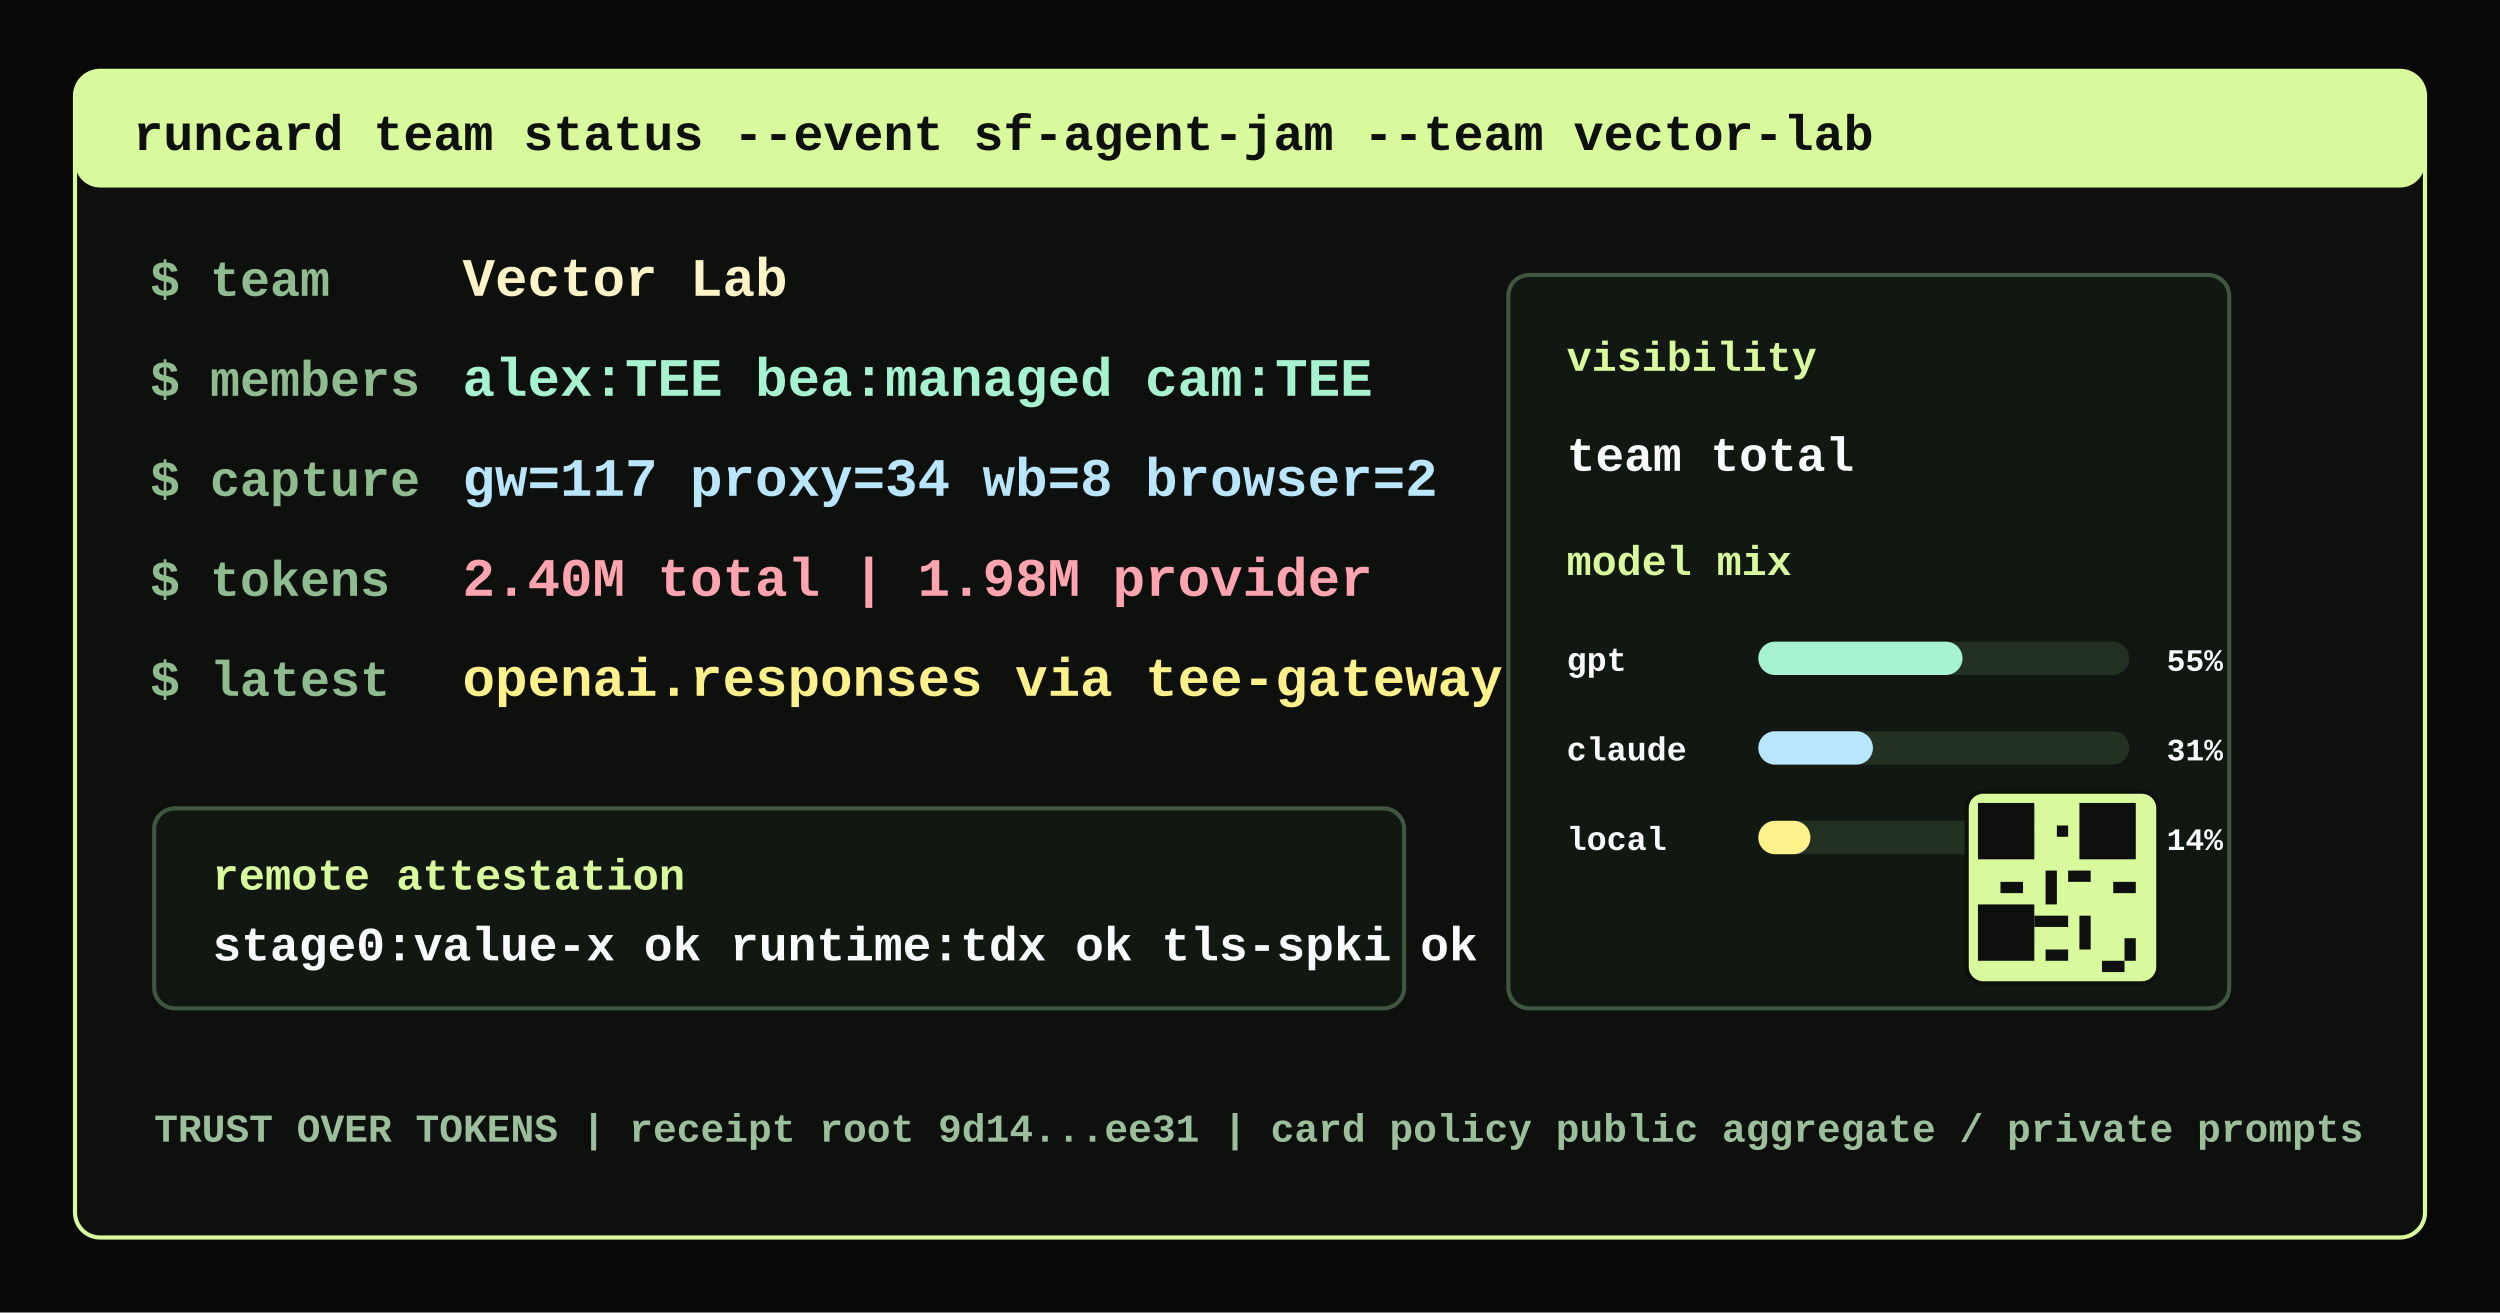
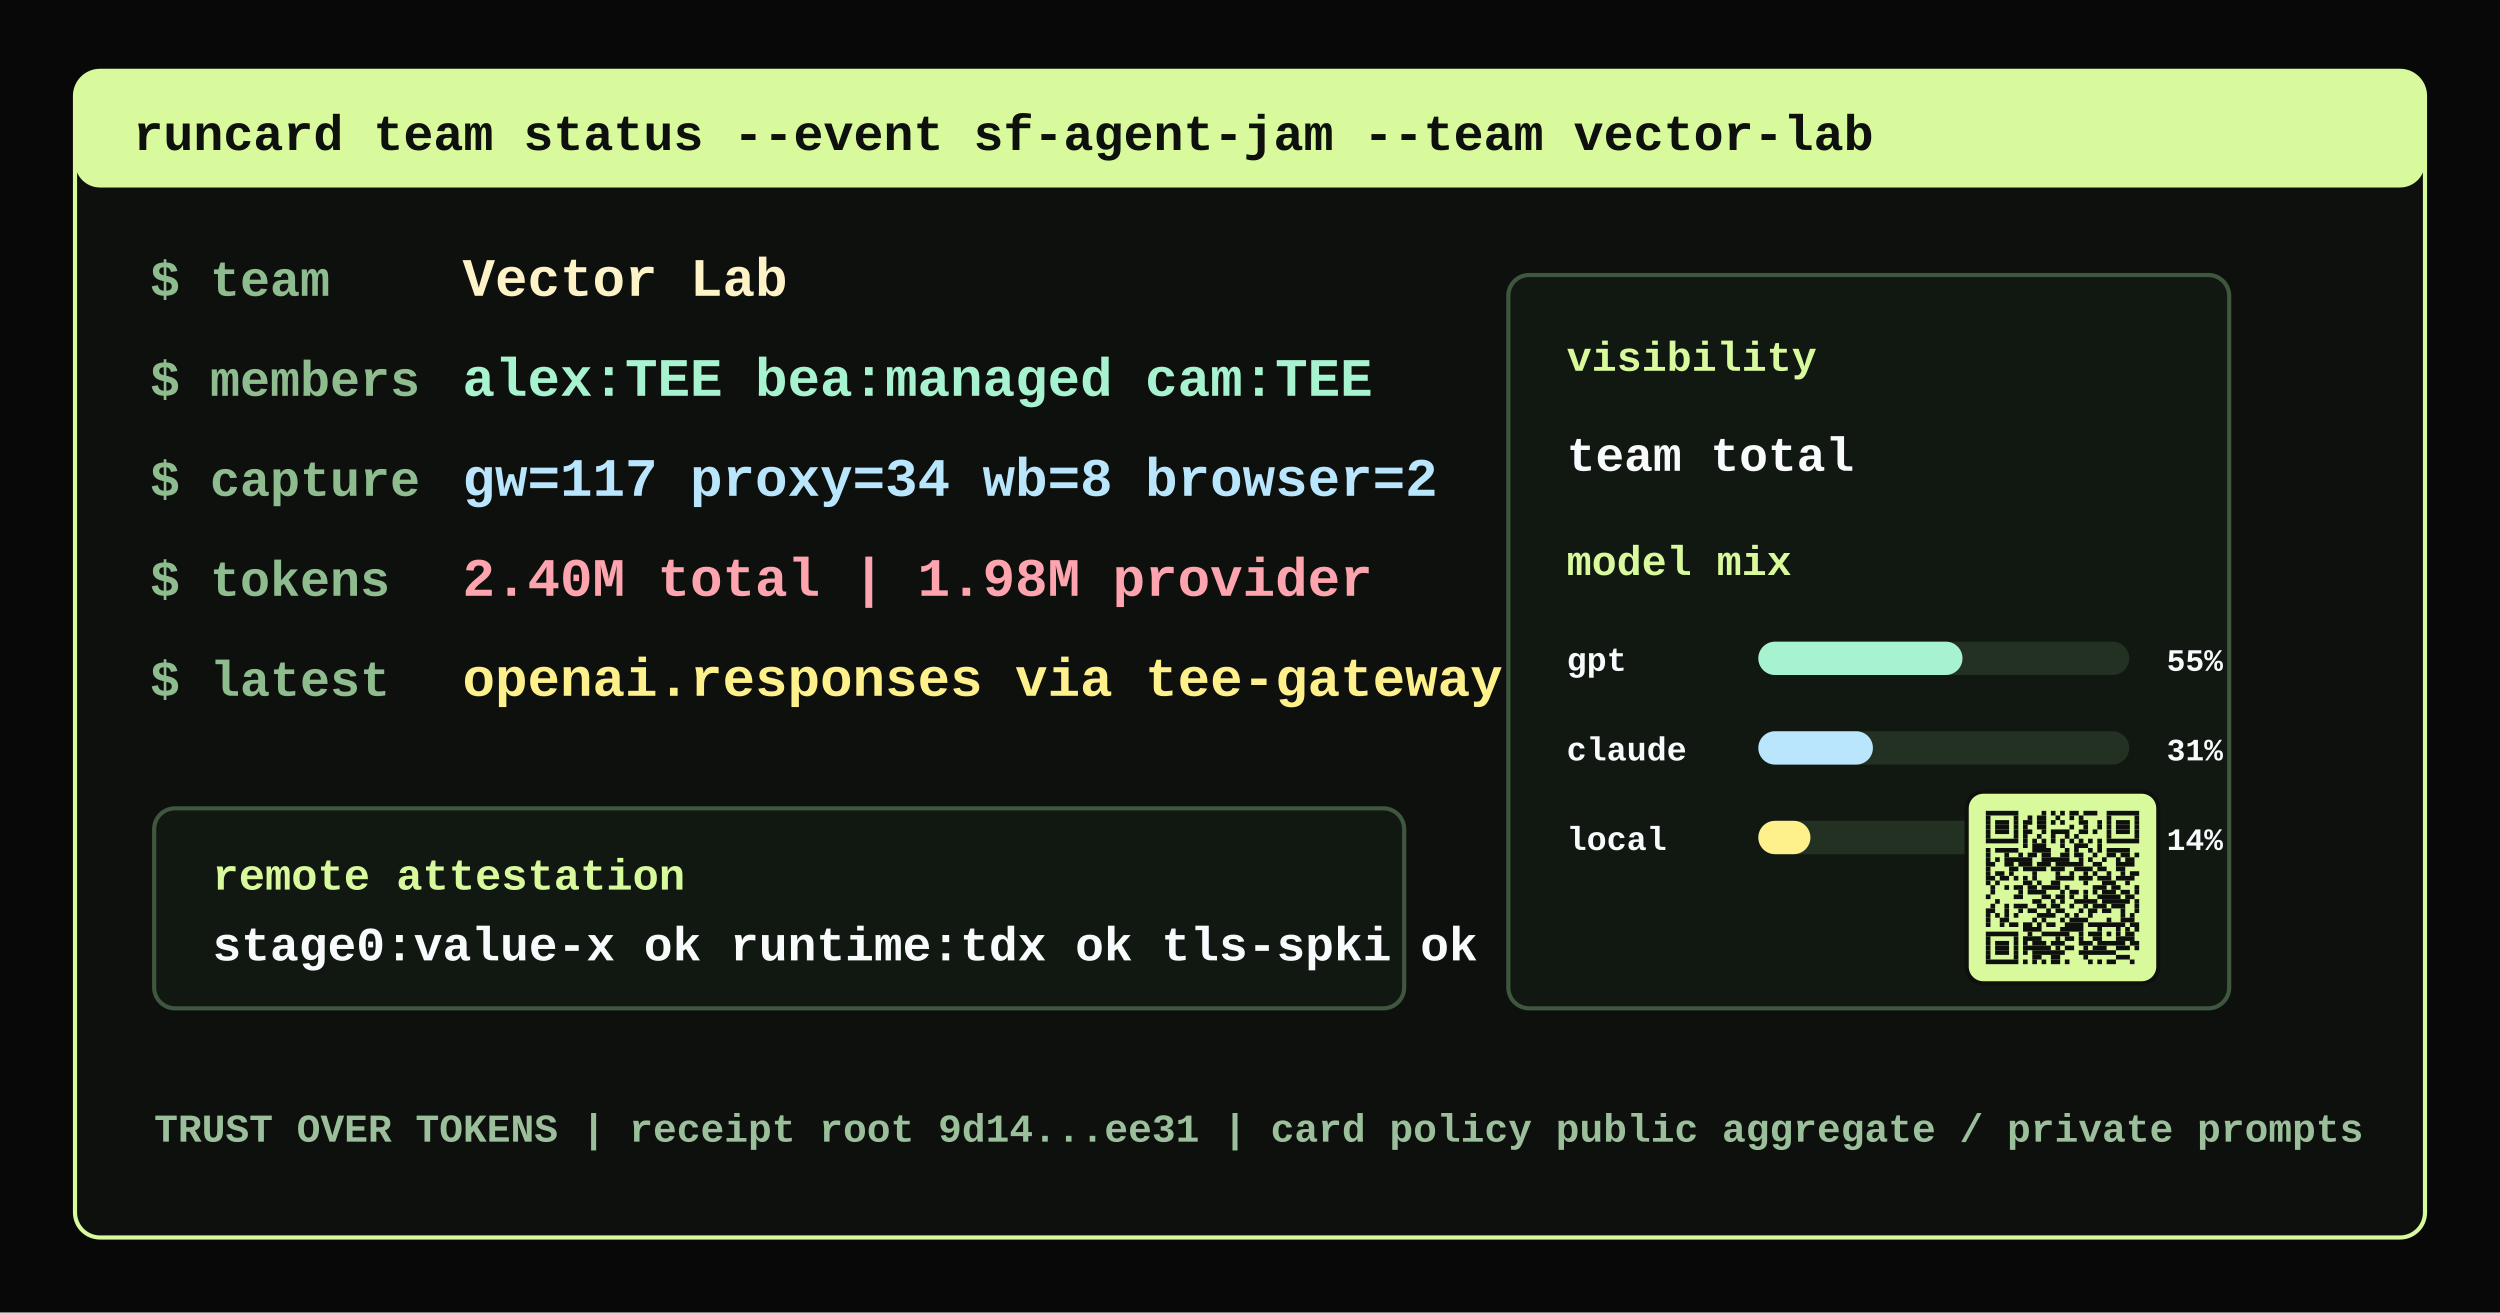
<svg xmlns="http://www.w3.org/2000/svg" width="1200" height="630" viewBox="0 0 1200 630" role="img" aria-labelledby="title desc">
  <defs />
  <rect x="0" y="0" width="1200" height="630" rx="0" fill="#070807" stroke="none" stroke-width="1" opacity="1" />
  <rect x="36" y="34" width="1128" height="560" rx="12" fill="#0d100d" stroke="#d9f99d" stroke-width="2" opacity="1" />
  <rect x="36" y="34" width="1128" height="56" rx="12" fill="#d9f99d" stroke="none" stroke-width="1" opacity="1" />
  <text x="64" y="72" fill="#0d100d" font-family="SFMono-Regular, ui-monospace, Consolas, Liberation Mono, monospace" font-size="24" font-weight="900" text-anchor="start">runcard team status --event sf-agent-jam --team vector-lab</text>
  <g>
    <text x="72" y="142" fill="#8fbc8f" font-family="SFMono-Regular, ui-monospace, Consolas, Liberation Mono, monospace" font-size="24" font-weight="850" text-anchor="start">$ team</text>
    <text x="222" y="142" fill="#fef3c7" font-family="SFMono-Regular, ui-monospace, Consolas, Liberation Mono, monospace" font-size="26" font-weight="850" text-anchor="start">Vector Lab</text>
  </g>
  <g>
    <text x="72" y="190" fill="#8fbc8f" font-family="SFMono-Regular, ui-monospace, Consolas, Liberation Mono, monospace" font-size="24" font-weight="850" text-anchor="start">$ members</text>
    <text x="222" y="190" fill="#a7f3d0" font-family="SFMono-Regular, ui-monospace, Consolas, Liberation Mono, monospace" font-size="26" font-weight="850" text-anchor="start">alex:TEE  bea:managed  cam:TEE</text>
  </g>
  <g>
    <text x="72" y="238" fill="#8fbc8f" font-family="SFMono-Regular, ui-monospace, Consolas, Liberation Mono, monospace" font-size="24" font-weight="850" text-anchor="start">$ capture</text>
    <text x="222" y="238" fill="#bae6fd" font-family="SFMono-Regular, ui-monospace, Consolas, Liberation Mono, monospace" font-size="26" font-weight="850" text-anchor="start">gw=117  proxy=34  wb=8  browser=2</text>
  </g>
  <g>
    <text x="72" y="286" fill="#8fbc8f" font-family="SFMono-Regular, ui-monospace, Consolas, Liberation Mono, monospace" font-size="24" font-weight="850" text-anchor="start">$ tokens</text>
    <text x="222" y="286" fill="#fda4af" font-family="SFMono-Regular, ui-monospace, Consolas, Liberation Mono, monospace" font-size="26" font-weight="850" text-anchor="start">2.40M total | 1.98M provider</text>
  </g>
  <g>
    <text x="72" y="334" fill="#8fbc8f" font-family="SFMono-Regular, ui-monospace, Consolas, Liberation Mono, monospace" font-size="24" font-weight="850" text-anchor="start">$ latest</text>
    <text x="222" y="334" fill="#fef08a" font-family="SFMono-Regular, ui-monospace, Consolas, Liberation Mono, monospace" font-size="26" font-weight="850" text-anchor="start">openai.responses via tee-gateway</text>
  </g>
  <rect x="74" y="388" width="600" height="96" rx="10" fill="#111811" stroke="#3f563f" stroke-width="2" opacity="1" />
  <text x="102" y="427" fill="#d9f99d" font-family="SFMono-Regular, ui-monospace, Consolas, Liberation Mono, monospace" font-size="21" font-weight="850" text-anchor="start">remote attestation</text>
  <text x="102" y="461" fill="#f8fafc" font-family="SFMono-Regular, ui-monospace, Consolas, Liberation Mono, monospace" font-size="23" font-weight="850" text-anchor="start">stage0:value-x ok  runtime:tdx ok  tls-spki ok</text>
  <rect x="724" y="132" width="346" height="352" rx="10" fill="#111811" stroke="#3f563f" stroke-width="2" opacity="1" />
  <text x="752" y="178" fill="#d9f99d" font-family="SFMono-Regular, ui-monospace, Consolas, Liberation Mono, monospace" font-size="20" font-weight="850" text-anchor="start">visibility</text>
  <text x="752" y="226" fill="#f8fafc" font-family="SFMono-Regular, ui-monospace, Consolas, Liberation Mono, monospace" font-size="23" font-weight="800" text-anchor="start">team total</text>
  <text x="752" y="276" fill="#d9f99d" font-family="SFMono-Regular, ui-monospace, Consolas, Liberation Mono, monospace" font-size="20" font-weight="850" text-anchor="start">model mix</text>
  <g>
    <text x="752" y="322" fill="#f8fafc" font-family="SFMono-Regular, ui-monospace, Consolas, Liberation Mono, monospace" font-size="16" font-weight="750" text-anchor="start">gpt</text>
    <rect x="844" y="308" width="178" height="16" rx="8" fill="#233123" stroke="none" stroke-width="1" opacity="1" />
    <rect x="844" y="308" width="98" height="16" rx="8" fill="#a7f3d0" stroke="none" stroke-width="1" opacity="1" />
    <text x="1040" y="322" fill="#f8fafc" font-family="SFMono-Regular, ui-monospace, Consolas, Liberation Mono, monospace" font-size="15" font-weight="700" text-anchor="start">55%</text>
    <text x="752" y="365" fill="#f8fafc" font-family="SFMono-Regular, ui-monospace, Consolas, Liberation Mono, monospace" font-size="16" font-weight="750" text-anchor="start">claude</text>
    <rect x="844" y="351" width="178" height="16" rx="8" fill="#233123" stroke="none" stroke-width="1" opacity="1" />
    <rect x="844" y="351" width="55" height="16" rx="8" fill="#bae6fd" stroke="none" stroke-width="1" opacity="1" />
    <text x="1040" y="365" fill="#f8fafc" font-family="SFMono-Regular, ui-monospace, Consolas, Liberation Mono, monospace" font-size="15" font-weight="700" text-anchor="start">31%</text>
    <text x="752" y="408" fill="#f8fafc" font-family="SFMono-Regular, ui-monospace, Consolas, Liberation Mono, monospace" font-size="16" font-weight="750" text-anchor="start">local</text>
    <rect x="844" y="394" width="178" height="16" rx="8" fill="#233123" stroke="none" stroke-width="1" opacity="1" />
    <rect x="844" y="394" width="25" height="16" rx="8" fill="#fef08a" stroke="none" stroke-width="1" opacity="1" />
    <text x="1040" y="408" fill="#f8fafc" font-family="SFMono-Regular, ui-monospace, Consolas, Liberation Mono, monospace" font-size="15" font-weight="700" text-anchor="start">14%</text>
  </g>
  <g transform="translate(944 380)">
    <rect x="0" y="0" width="92" height="92" rx="8" fill="#d9f99d" stroke="#0d100d" stroke-width="2" opacity="1" />
-     <rect x="5.412" y="5.412" width="27.059" height="27.059" rx="0" fill="#0d100d" stroke="none" stroke-width="1" opacity="1" />
-     <rect x="10.824" y="10.824" width="16.235" height="16.235" rx="0" fill="#0d100d" stroke="none" stroke-width="1" opacity="1" />
-     <rect x="54.118" y="5.412" width="27.059" height="27.059" rx="0" fill="#0d100d" stroke="none" stroke-width="1" opacity="1" />
-     <rect x="59.529" y="10.824" width="16.235" height="16.235" rx="0" fill="#0d100d" stroke="none" stroke-width="1" opacity="1" />
-     <rect x="5.412" y="54.118" width="27.059" height="27.059" rx="0" fill="#0d100d" stroke="none" stroke-width="1" opacity="1" />
-     <rect x="10.824" y="59.529" width="16.235" height="16.235" rx="0" fill="#0d100d" stroke="none" stroke-width="1" opacity="1" />
-     <rect x="37.882" y="37.882" width="5.412" height="16.235" rx="0" fill="#0d100d" stroke="none" stroke-width="1" opacity="1" />
-     <rect x="48.706" y="37.882" width="10.824" height="5.412" rx="0" fill="#0d100d" stroke="none" stroke-width="1" opacity="1" />
-     <rect x="32.471" y="59.529" width="16.235" height="5.412" rx="0" fill="#0d100d" stroke="none" stroke-width="1" opacity="1" />
-     <rect x="54.118" y="59.529" width="5.412" height="16.235" rx="0" fill="#0d100d" stroke="none" stroke-width="1" opacity="1" />
-     <rect x="70.353" y="43.294" width="10.824" height="5.412" rx="0" fill="#0d100d" stroke="none" stroke-width="1" opacity="1" />
-     <rect x="37.882" y="75.765" width="10.824" height="5.412" rx="0" fill="#0d100d" stroke="none" stroke-width="1" opacity="1" />
-     <rect x="75.765" y="70.353" width="5.412" height="10.824" rx="0" fill="#0d100d" stroke="none" stroke-width="1" opacity="1" />
-     <rect x="43.294" y="16.235" width="5.412" height="5.412" rx="0" fill="#0d100d" stroke="none" stroke-width="1" opacity="1" />
-     <rect x="16.235" y="43.294" width="10.824" height="5.412" rx="0" fill="#0d100d" stroke="none" stroke-width="1" opacity="1" />
-     <rect x="64.941" y="81.176" width="10.824" height="5.412" rx="0" fill="#0d100d" stroke="none" stroke-width="1" opacity="1" />
+     <rect x="9.2" y="9.2" width="15.612" height="2.23" fill="#0d100d" />
+     <rect x="35.964" y="9.2" width="2.23" height="2.23" fill="#0d100d" />
+     <rect x="40.424" y="9.2" width="2.23" height="2.23" fill="#0d100d" />
+     <rect x="44.885" y="9.2" width="2.23" height="2.23" fill="#0d100d" />
+     <rect x="49.345" y="9.2" width="4.461" height="2.23" fill="#0d100d" />
+     <rect x="56.036" y="9.2" width="6.691" height="2.23" fill="#0d100d" />
+     <rect x="67.188" y="9.2" width="15.612" height="2.23" fill="#0d100d" />
+     <rect x="9.2" y="11.43" width="2.23" height="2.23" fill="#0d100d" />
+     <rect x="22.582" y="11.43" width="2.23" height="2.23" fill="#0d100d" />
+     <rect x="29.273" y="11.43" width="2.23" height="2.23" fill="#0d100d" />
+     <rect x="33.733" y="11.43" width="4.461" height="2.23" fill="#0d100d" />
+     <rect x="42.655" y="11.43" width="2.23" height="2.23" fill="#0d100d" />
+     <rect x="49.345" y="11.43" width="2.23" height="2.23" fill="#0d100d" />
+     <rect x="53.806" y="11.43" width="2.23" height="2.23" fill="#0d100d" />
+     <rect x="67.188" y="11.43" width="2.23" height="2.23" fill="#0d100d" />
+     <rect x="80.57" y="11.43" width="2.23" height="2.23" fill="#0d100d" />
+     <rect x="9.2" y="13.661" width="2.23" height="2.23" fill="#0d100d" />
+     <rect x="13.661" y="13.661" width="6.691" height="2.23" fill="#0d100d" />
+     <rect x="22.582" y="13.661" width="2.23" height="2.23" fill="#0d100d" />
+     <rect x="27.042" y="13.661" width="4.461" height="2.23" fill="#0d100d" />
+     <rect x="33.733" y="13.661" width="4.461" height="2.23" fill="#0d100d" />
+     <rect x="40.424" y="13.661" width="2.23" height="2.23" fill="#0d100d" />
+     <rect x="44.885" y="13.661" width="2.23" height="2.23" fill="#0d100d" />
+     <rect x="53.806" y="13.661" width="4.461" height="2.23" fill="#0d100d" />
+     <rect x="62.727" y="13.661" width="2.23" height="2.23" fill="#0d100d" />
+     <rect x="67.188" y="13.661" width="2.23" height="2.23" fill="#0d100d" />
+     <rect x="71.648" y="13.661" width="6.691" height="2.23" fill="#0d100d" />
+     <rect x="80.57" y="13.661" width="2.23" height="2.23" fill="#0d100d" />
+     <rect x="9.2" y="15.891" width="2.23" height="2.23" fill="#0d100d" />
+     <rect x="13.661" y="15.891" width="6.691" height="2.23" fill="#0d100d" />
+     <rect x="22.582" y="15.891" width="2.23" height="2.23" fill="#0d100d" />
+     <rect x="27.042" y="15.891" width="2.23" height="2.23" fill="#0d100d" />
+     <rect x="33.733" y="15.891" width="4.461" height="2.23" fill="#0d100d" />
+     <rect x="49.345" y="15.891" width="2.23" height="2.23" fill="#0d100d" />
+     <rect x="56.036" y="15.891" width="2.23" height="2.23" fill="#0d100d" />
+     <rect x="62.727" y="15.891" width="2.23" height="2.23" fill="#0d100d" />
+     <rect x="67.188" y="15.891" width="2.23" height="2.23" fill="#0d100d" />
+     <rect x="71.648" y="15.891" width="6.691" height="2.23" fill="#0d100d" />
+     <rect x="80.57" y="15.891" width="2.23" height="2.23" fill="#0d100d" />
+     <rect x="9.2" y="18.121" width="2.23" height="2.23" fill="#0d100d" />
+     <rect x="13.661" y="18.121" width="6.691" height="2.23" fill="#0d100d" />
+     <rect x="22.582" y="18.121" width="2.23" height="2.23" fill="#0d100d" />
+     <rect x="27.042" y="18.121" width="4.461" height="2.23" fill="#0d100d" />
+     <rect x="35.964" y="18.121" width="2.23" height="2.23" fill="#0d100d" />
+     <rect x="40.424" y="18.121" width="8.921" height="2.23" fill="#0d100d" />
+     <rect x="53.806" y="18.121" width="4.461" height="2.23" fill="#0d100d" />
+     <rect x="60.497" y="18.121" width="2.23" height="2.23" fill="#0d100d" />
+     <rect x="67.188" y="18.121" width="2.23" height="2.23" fill="#0d100d" />
+     <rect x="71.648" y="18.121" width="6.691" height="2.23" fill="#0d100d" />
+     <rect x="80.57" y="18.121" width="2.23" height="2.23" fill="#0d100d" />
+     <rect x="9.2" y="20.352" width="2.23" height="2.23" fill="#0d100d" />
+     <rect x="22.582" y="20.352" width="2.23" height="2.23" fill="#0d100d" />
+     <rect x="27.042" y="20.352" width="2.23" height="2.23" fill="#0d100d" />
+     <rect x="33.733" y="20.352" width="2.23" height="2.23" fill="#0d100d" />
+     <rect x="40.424" y="20.352" width="2.23" height="2.23" fill="#0d100d" />
+     <rect x="47.115" y="20.352" width="2.23" height="2.23" fill="#0d100d" />
+     <rect x="51.576" y="20.352" width="2.23" height="2.23" fill="#0d100d" />
+     <rect x="67.188" y="20.352" width="2.23" height="2.23" fill="#0d100d" />
+     <rect x="80.57" y="20.352" width="2.23" height="2.23" fill="#0d100d" />
+     <rect x="9.2" y="22.582" width="15.612" height="2.23" fill="#0d100d" />
+     <rect x="27.042" y="22.582" width="2.23" height="2.23" fill="#0d100d" />
+     <rect x="31.503" y="22.582" width="2.23" height="2.23" fill="#0d100d" />
+     <rect x="35.964" y="22.582" width="2.23" height="2.23" fill="#0d100d" />
+     <rect x="40.424" y="22.582" width="2.23" height="2.23" fill="#0d100d" />
+     <rect x="44.885" y="22.582" width="2.23" height="2.23" fill="#0d100d" />
+     <rect x="49.345" y="22.582" width="2.23" height="2.23" fill="#0d100d" />
+     <rect x="53.806" y="22.582" width="2.23" height="2.23" fill="#0d100d" />
+     <rect x="58.267" y="22.582" width="2.23" height="2.23" fill="#0d100d" />
+     <rect x="62.727" y="22.582" width="2.23" height="2.23" fill="#0d100d" />
+     <rect x="67.188" y="22.582" width="15.612" height="2.23" fill="#0d100d" />
+     <rect x="27.042" y="24.812" width="2.23" height="2.23" fill="#0d100d" />
+     <rect x="31.503" y="24.812" width="6.691" height="2.23" fill="#0d100d" />
+     <rect x="44.885" y="24.812" width="2.23" height="2.23" fill="#0d100d" />
+     <rect x="51.576" y="24.812" width="6.691" height="2.23" fill="#0d100d" />
+     <rect x="62.727" y="24.812" width="2.23" height="2.23" fill="#0d100d" />
+     <rect x="9.2" y="27.042" width="2.23" height="2.23" fill="#0d100d" />
+     <rect x="13.661" y="27.042" width="11.152" height="2.23" fill="#0d100d" />
+     <rect x="31.503" y="27.042" width="8.921" height="2.23" fill="#0d100d" />
+     <rect x="47.115" y="27.042" width="2.23" height="2.23" fill="#0d100d" />
+     <rect x="51.576" y="27.042" width="2.23" height="2.23" fill="#0d100d" />
+     <rect x="58.267" y="27.042" width="2.23" height="2.23" fill="#0d100d" />
+     <rect x="62.727" y="27.042" width="2.23" height="2.23" fill="#0d100d" />
+     <rect x="67.188" y="27.042" width="11.152" height="2.23" fill="#0d100d" />
+     <rect x="9.2" y="29.273" width="2.23" height="2.23" fill="#0d100d" />
+     <rect x="18.121" y="29.273" width="2.23" height="2.23" fill="#0d100d" />
+     <rect x="24.812" y="29.273" width="2.23" height="2.23" fill="#0d100d" />
+     <rect x="29.273" y="29.273" width="4.461" height="2.23" fill="#0d100d" />
+     <rect x="35.964" y="29.273" width="4.461" height="2.23" fill="#0d100d" />
+     <rect x="44.885" y="29.273" width="4.461" height="2.23" fill="#0d100d" />
+     <rect x="51.576" y="29.273" width="4.461" height="2.23" fill="#0d100d" />
+     <rect x="60.497" y="29.273" width="2.23" height="2.23" fill="#0d100d" />
+     <rect x="67.188" y="29.273" width="4.461" height="2.23" fill="#0d100d" />
+     <rect x="73.879" y="29.273" width="4.461" height="2.23" fill="#0d100d" />
+     <rect x="80.57" y="29.273" width="2.23" height="2.23" fill="#0d100d" />
+     <rect x="9.2" y="31.503" width="2.23" height="2.23" fill="#0d100d" />
+     <rect x="13.661" y="31.503" width="2.23" height="2.23" fill="#0d100d" />
+     <rect x="18.121" y="31.503" width="13.382" height="2.23" fill="#0d100d" />
+     <rect x="35.964" y="31.503" width="13.382" height="2.23" fill="#0d100d" />
+     <rect x="53.806" y="31.503" width="2.23" height="2.23" fill="#0d100d" />
+     <rect x="58.267" y="31.503" width="2.23" height="2.23" fill="#0d100d" />
+     <rect x="64.958" y="31.503" width="2.23" height="2.23" fill="#0d100d" />
+     <rect x="71.648" y="31.503" width="2.23" height="2.23" fill="#0d100d" />
+     <rect x="76.109" y="31.503" width="4.461" height="2.23" fill="#0d100d" />
+     <rect x="9.2" y="33.733" width="4.461" height="2.23" fill="#0d100d" />
+     <rect x="18.121" y="33.733" width="4.461" height="2.23" fill="#0d100d" />
+     <rect x="24.812" y="33.733" width="6.691" height="2.23" fill="#0d100d" />
+     <rect x="33.733" y="33.733" width="6.691" height="2.23" fill="#0d100d" />
+     <rect x="42.655" y="33.733" width="13.382" height="2.23" fill="#0d100d" />
+     <rect x="60.497" y="33.733" width="4.461" height="2.23" fill="#0d100d" />
+     <rect x="71.648" y="33.733" width="8.921" height="2.23" fill="#0d100d" />
+     <rect x="9.2" y="35.964" width="2.23" height="2.23" fill="#0d100d" />
+     <rect x="20.352" y="35.964" width="4.461" height="2.23" fill="#0d100d" />
+     <rect x="27.042" y="35.964" width="11.152" height="2.23" fill="#0d100d" />
+     <rect x="40.424" y="35.964" width="6.691" height="2.23" fill="#0d100d" />
+     <rect x="51.576" y="35.964" width="8.921" height="2.23" fill="#0d100d" />
+     <rect x="62.727" y="35.964" width="4.461" height="2.23" fill="#0d100d" />
+     <rect x="71.648" y="35.964" width="4.461" height="2.23" fill="#0d100d" />
+     <rect x="9.2" y="38.194" width="2.23" height="2.23" fill="#0d100d" />
+     <rect x="13.661" y="38.194" width="4.461" height="2.23" fill="#0d100d" />
+     <rect x="20.352" y="38.194" width="2.23" height="2.23" fill="#0d100d" />
+     <rect x="31.503" y="38.194" width="2.23" height="2.23" fill="#0d100d" />
+     <rect x="42.655" y="38.194" width="2.23" height="2.23" fill="#0d100d" />
+     <rect x="49.345" y="38.194" width="2.23" height="2.23" fill="#0d100d" />
+     <rect x="56.036" y="38.194" width="2.23" height="2.23" fill="#0d100d" />
+     <rect x="60.497" y="38.194" width="2.23" height="2.23" fill="#0d100d" />
+     <rect x="67.188" y="38.194" width="2.23" height="2.23" fill="#0d100d" />
+     <rect x="73.879" y="38.194" width="2.23" height="2.23" fill="#0d100d" />
+     <rect x="78.339" y="38.194" width="4.461" height="2.23" fill="#0d100d" />
+     <rect x="9.2" y="40.424" width="4.461" height="2.23" fill="#0d100d" />
+     <rect x="15.891" y="40.424" width="4.461" height="2.23" fill="#0d100d" />
+     <rect x="22.582" y="40.424" width="2.23" height="2.23" fill="#0d100d" />
+     <rect x="27.042" y="40.424" width="2.23" height="2.23" fill="#0d100d" />
+     <rect x="31.503" y="40.424" width="2.23" height="2.23" fill="#0d100d" />
+     <rect x="42.655" y="40.424" width="8.921" height="2.23" fill="#0d100d" />
+     <rect x="53.806" y="40.424" width="6.691" height="2.23" fill="#0d100d" />
+     <rect x="62.727" y="40.424" width="6.691" height="2.23" fill="#0d100d" />
+     <rect x="71.648" y="40.424" width="8.921" height="2.23" fill="#0d100d" />
+     <rect x="9.2" y="42.655" width="2.23" height="2.23" fill="#0d100d" />
+     <rect x="13.661" y="42.655" width="2.23" height="2.23" fill="#0d100d" />
+     <rect x="27.042" y="42.655" width="4.461" height="2.23" fill="#0d100d" />
+     <rect x="33.733" y="42.655" width="2.23" height="2.23" fill="#0d100d" />
+     <rect x="40.424" y="42.655" width="4.461" height="2.23" fill="#0d100d" />
+     <rect x="56.036" y="42.655" width="2.23" height="2.23" fill="#0d100d" />
+     <rect x="64.958" y="42.655" width="6.691" height="2.23" fill="#0d100d" />
+     <rect x="76.109" y="42.655" width="2.23" height="2.23" fill="#0d100d" />
+     <rect x="11.43" y="44.885" width="2.23" height="2.23" fill="#0d100d" />
+     <rect x="18.121" y="44.885" width="2.23" height="2.23" fill="#0d100d" />
+     <rect x="22.582" y="44.885" width="4.461" height="2.23" fill="#0d100d" />
+     <rect x="29.273" y="44.885" width="4.461" height="2.23" fill="#0d100d" />
+     <rect x="35.964" y="44.885" width="8.921" height="2.23" fill="#0d100d" />
+     <rect x="47.115" y="44.885" width="2.23" height="2.23" fill="#0d100d" />
+     <rect x="60.497" y="44.885" width="6.691" height="2.23" fill="#0d100d" />
+     <rect x="69.418" y="44.885" width="4.461" height="2.23" fill="#0d100d" />
+     <rect x="80.57" y="44.885" width="2.23" height="2.23" fill="#0d100d" />
+     <rect x="11.43" y="47.115" width="2.23" height="2.23" fill="#0d100d" />
+     <rect x="24.812" y="47.115" width="2.23" height="2.23" fill="#0d100d" />
+     <rect x="29.273" y="47.115" width="8.921" height="2.23" fill="#0d100d" />
+     <rect x="44.885" y="47.115" width="2.23" height="2.23" fill="#0d100d" />
+     <rect x="49.345" y="47.115" width="4.461" height="2.23" fill="#0d100d" />
+     <rect x="56.036" y="47.115" width="2.23" height="2.23" fill="#0d100d" />
+     <rect x="60.497" y="47.115" width="2.23" height="2.23" fill="#0d100d" />
+     <rect x="64.958" y="47.115" width="6.691" height="2.23" fill="#0d100d" />
+     <rect x="73.879" y="47.115" width="4.461" height="2.23" fill="#0d100d" />
+     <rect x="80.57" y="47.115" width="2.23" height="2.23" fill="#0d100d" />
+     <rect x="9.2" y="49.345" width="2.23" height="2.23" fill="#0d100d" />
+     <rect x="22.582" y="49.345" width="4.461" height="2.23" fill="#0d100d" />
+     <rect x="35.964" y="49.345" width="4.461" height="2.23" fill="#0d100d" />
+     <rect x="42.655" y="49.345" width="4.461" height="2.23" fill="#0d100d" />
+     <rect x="49.345" y="49.345" width="2.23" height="2.23" fill="#0d100d" />
+     <rect x="56.036" y="49.345" width="2.23" height="2.23" fill="#0d100d" />
+     <rect x="62.727" y="49.345" width="11.152" height="2.23" fill="#0d100d" />
+     <rect x="76.109" y="49.345" width="4.461" height="2.23" fill="#0d100d" />
+     <rect x="13.661" y="51.576" width="2.23" height="2.23" fill="#0d100d" />
+     <rect x="31.503" y="51.576" width="4.461" height="2.23" fill="#0d100d" />
+     <rect x="40.424" y="51.576" width="2.23" height="2.23" fill="#0d100d" />
+     <rect x="44.885" y="51.576" width="2.23" height="2.23" fill="#0d100d" />
+     <rect x="51.576" y="51.576" width="11.152" height="2.23" fill="#0d100d" />
+     <rect x="64.958" y="51.576" width="13.382" height="2.23" fill="#0d100d" />
+     <rect x="80.57" y="51.576" width="2.23" height="2.23" fill="#0d100d" />
+     <rect x="11.43" y="53.806" width="2.23" height="2.23" fill="#0d100d" />
+     <rect x="18.121" y="53.806" width="2.23" height="2.23" fill="#0d100d" />
+     <rect x="22.582" y="53.806" width="6.691" height="2.23" fill="#0d100d" />
+     <rect x="33.733" y="53.806" width="4.461" height="2.23" fill="#0d100d" />
+     <rect x="40.424" y="53.806" width="4.461" height="2.23" fill="#0d100d" />
+     <rect x="49.345" y="53.806" width="2.23" height="2.23" fill="#0d100d" />
+     <rect x="56.036" y="53.806" width="2.23" height="2.23" fill="#0d100d" />
+     <rect x="60.497" y="53.806" width="6.691" height="2.23" fill="#0d100d" />
+     <rect x="69.418" y="53.806" width="6.691" height="2.23" fill="#0d100d" />
+     <rect x="80.57" y="53.806" width="2.23" height="2.23" fill="#0d100d" />
+     <rect x="9.2" y="56.036" width="4.461" height="2.23" fill="#0d100d" />
+     <rect x="18.121" y="56.036" width="2.23" height="2.23" fill="#0d100d" />
+     <rect x="24.812" y="56.036" width="2.23" height="2.23" fill="#0d100d" />
+     <rect x="29.273" y="56.036" width="4.461" height="2.23" fill="#0d100d" />
+     <rect x="38.194" y="56.036" width="2.23" height="2.23" fill="#0d100d" />
+     <rect x="42.655" y="56.036" width="4.461" height="2.23" fill="#0d100d" />
+     <rect x="53.806" y="56.036" width="2.23" height="2.23" fill="#0d100d" />
+     <rect x="58.267" y="56.036" width="4.461" height="2.23" fill="#0d100d" />
+     <rect x="64.958" y="56.036" width="4.461" height="2.23" fill="#0d100d" />
+     <rect x="73.879" y="56.036" width="2.23" height="2.23" fill="#0d100d" />
+     <rect x="80.57" y="56.036" width="2.23" height="2.23" fill="#0d100d" />
+     <rect x="9.2" y="58.267" width="2.23" height="2.23" fill="#0d100d" />
+     <rect x="13.661" y="58.267" width="2.23" height="2.23" fill="#0d100d" />
+     <rect x="18.121" y="58.267" width="2.23" height="2.23" fill="#0d100d" />
+     <rect x="22.582" y="58.267" width="2.23" height="2.23" fill="#0d100d" />
+     <rect x="33.733" y="58.267" width="8.921" height="2.23" fill="#0d100d" />
+     <rect x="47.115" y="58.267" width="2.23" height="2.23" fill="#0d100d" />
+     <rect x="51.576" y="58.267" width="2.23" height="2.23" fill="#0d100d" />
+     <rect x="58.267" y="58.267" width="2.23" height="2.23" fill="#0d100d" />
+     <rect x="73.879" y="58.267" width="2.23" height="2.23" fill="#0d100d" />
+     <rect x="78.339" y="58.267" width="2.23" height="2.23" fill="#0d100d" />
+     <rect x="9.2" y="60.497" width="2.23" height="2.23" fill="#0d100d" />
+     <rect x="15.891" y="60.497" width="4.461" height="2.23" fill="#0d100d" />
+     <rect x="31.503" y="60.497" width="2.23" height="2.23" fill="#0d100d" />
+     <rect x="35.964" y="60.497" width="2.23" height="2.23" fill="#0d100d" />
+     <rect x="44.885" y="60.497" width="2.23" height="2.23" fill="#0d100d" />
+     <rect x="49.345" y="60.497" width="8.921" height="2.23" fill="#0d100d" />
+     <rect x="67.188" y="60.497" width="2.23" height="2.23" fill="#0d100d" />
+     <rect x="73.879" y="60.497" width="6.691" height="2.23" fill="#0d100d" />
+     <rect x="9.2" y="62.727" width="2.23" height="2.23" fill="#0d100d" />
+     <rect x="15.891" y="62.727" width="2.23" height="2.23" fill="#0d100d" />
+     <rect x="20.352" y="62.727" width="4.461" height="2.23" fill="#0d100d" />
+     <rect x="27.042" y="62.727" width="4.461" height="2.23" fill="#0d100d" />
+     <rect x="33.733" y="62.727" width="2.23" height="2.23" fill="#0d100d" />
+     <rect x="38.194" y="62.727" width="4.461" height="2.23" fill="#0d100d" />
+     <rect x="47.115" y="62.727" width="8.921" height="2.23" fill="#0d100d" />
+     <rect x="58.267" y="62.727" width="17.842" height="2.23" fill="#0d100d" />
+     <rect x="78.339" y="62.727" width="4.461" height="2.23" fill="#0d100d" />
+     <rect x="27.042" y="64.958" width="8.921" height="2.23" fill="#0d100d" />
+     <rect x="44.885" y="64.958" width="11.152" height="2.23" fill="#0d100d" />
+     <rect x="62.727" y="64.958" width="2.23" height="2.23" fill="#0d100d" />
+     <rect x="71.648" y="64.958" width="2.23" height="2.23" fill="#0d100d" />
+     <rect x="76.109" y="64.958" width="2.23" height="2.23" fill="#0d100d" />
+     <rect x="80.57" y="64.958" width="2.23" height="2.23" fill="#0d100d" />
+     <rect x="9.2" y="67.188" width="15.612" height="2.23" fill="#0d100d" />
+     <rect x="29.273" y="67.188" width="2.23" height="2.23" fill="#0d100d" />
+     <rect x="35.964" y="67.188" width="13.382" height="2.23" fill="#0d100d" />
+     <rect x="53.806" y="67.188" width="2.23" height="2.23" fill="#0d100d" />
+     <rect x="58.267" y="67.188" width="6.691" height="2.23" fill="#0d100d" />
+     <rect x="67.188" y="67.188" width="2.23" height="2.23" fill="#0d100d" />
+     <rect x="71.648" y="67.188" width="2.23" height="2.23" fill="#0d100d" />
+     <rect x="76.109" y="67.188" width="4.461" height="2.23" fill="#0d100d" />
+     <rect x="9.2" y="69.418" width="2.23" height="2.23" fill="#0d100d" />
+     <rect x="22.582" y="69.418" width="2.23" height="2.23" fill="#0d100d" />
+     <rect x="27.042" y="69.418" width="8.921" height="2.23" fill="#0d100d" />
+     <rect x="42.655" y="69.418" width="2.23" height="2.23" fill="#0d100d" />
+     <rect x="47.115" y="69.418" width="4.461" height="2.23" fill="#0d100d" />
+     <rect x="53.806" y="69.418" width="2.23" height="2.23" fill="#0d100d" />
+     <rect x="60.497" y="69.418" width="4.461" height="2.23" fill="#0d100d" />
+     <rect x="71.648" y="69.418" width="8.921" height="2.23" fill="#0d100d" />
+     <rect x="9.2" y="71.648" width="2.23" height="2.23" fill="#0d100d" />
+     <rect x="13.661" y="71.648" width="6.691" height="2.23" fill="#0d100d" />
+     <rect x="22.582" y="71.648" width="2.23" height="2.23" fill="#0d100d" />
+     <rect x="27.042" y="71.648" width="2.23" height="2.23" fill="#0d100d" />
+     <rect x="31.503" y="71.648" width="6.691" height="2.23" fill="#0d100d" />
+     <rect x="40.424" y="71.648" width="6.691" height="2.23" fill="#0d100d" />
+     <rect x="53.806" y="71.648" width="6.691" height="2.23" fill="#0d100d" />
+     <rect x="62.727" y="71.648" width="13.382" height="2.23" fill="#0d100d" />
+     <rect x="78.339" y="71.648" width="4.461" height="2.23" fill="#0d100d" />
+     <rect x="9.2" y="73.879" width="2.23" height="2.23" fill="#0d100d" />
+     <rect x="13.661" y="73.879" width="6.691" height="2.23" fill="#0d100d" />
+     <rect x="22.582" y="73.879" width="2.23" height="2.23" fill="#0d100d" />
+     <rect x="27.042" y="73.879" width="13.382" height="2.23" fill="#0d100d" />
+     <rect x="42.655" y="73.879" width="2.23" height="2.23" fill="#0d100d" />
+     <rect x="47.115" y="73.879" width="4.461" height="2.23" fill="#0d100d" />
+     <rect x="56.036" y="73.879" width="2.23" height="2.23" fill="#0d100d" />
+     <rect x="60.497" y="73.879" width="6.691" height="2.23" fill="#0d100d" />
+     <rect x="71.648" y="73.879" width="6.691" height="2.23" fill="#0d100d" />
+     <rect x="80.57" y="73.879" width="2.23" height="2.23" fill="#0d100d" />
+     <rect x="9.2" y="76.109" width="2.23" height="2.23" fill="#0d100d" />
+     <rect x="13.661" y="76.109" width="6.691" height="2.23" fill="#0d100d" />
+     <rect x="22.582" y="76.109" width="2.23" height="2.23" fill="#0d100d" />
+     <rect x="27.042" y="76.109" width="2.23" height="2.23" fill="#0d100d" />
+     <rect x="31.503" y="76.109" width="15.612" height="2.23" fill="#0d100d" />
+     <rect x="53.806" y="76.109" width="17.842" height="2.23" fill="#0d100d" />
+     <rect x="9.2" y="78.339" width="2.23" height="2.23" fill="#0d100d" />
+     <rect x="22.582" y="78.339" width="2.23" height="2.23" fill="#0d100d" />
+     <rect x="31.503" y="78.339" width="4.461" height="2.23" fill="#0d100d" />
+     <rect x="40.424" y="78.339" width="4.461" height="2.23" fill="#0d100d" />
+     <rect x="56.036" y="78.339" width="2.23" height="2.23" fill="#0d100d" />
+     <rect x="71.648" y="78.339" width="6.691" height="2.23" fill="#0d100d" />
+     <rect x="9.2" y="80.57" width="15.612" height="2.23" fill="#0d100d" />
+     <rect x="27.042" y="80.57" width="2.23" height="2.23" fill="#0d100d" />
+     <rect x="31.503" y="80.57" width="2.23" height="2.23" fill="#0d100d" />
+     <rect x="35.964" y="80.57" width="2.23" height="2.23" fill="#0d100d" />
+     <rect x="40.424" y="80.57" width="4.461" height="2.23" fill="#0d100d" />
+     <rect x="47.115" y="80.57" width="2.23" height="2.23" fill="#0d100d" />
+     <rect x="58.267" y="80.57" width="2.23" height="2.23" fill="#0d100d" />
+     <rect x="62.727" y="80.57" width="2.23" height="2.23" fill="#0d100d" />
+     <rect x="67.188" y="80.57" width="4.461" height="2.23" fill="#0d100d" />
+     <rect x="78.339" y="80.57" width="2.23" height="2.23" fill="#0d100d" />
  </g>
  <text x="74" y="548" fill="#9abf9a" font-family="SFMono-Regular, ui-monospace, Consolas, Liberation Mono, monospace" font-size="19" font-weight="800" text-anchor="start">TRUST OVER TOKENS | receipt root 9d14...ee31 | card policy public aggregate / private prompts</text>
</svg>
